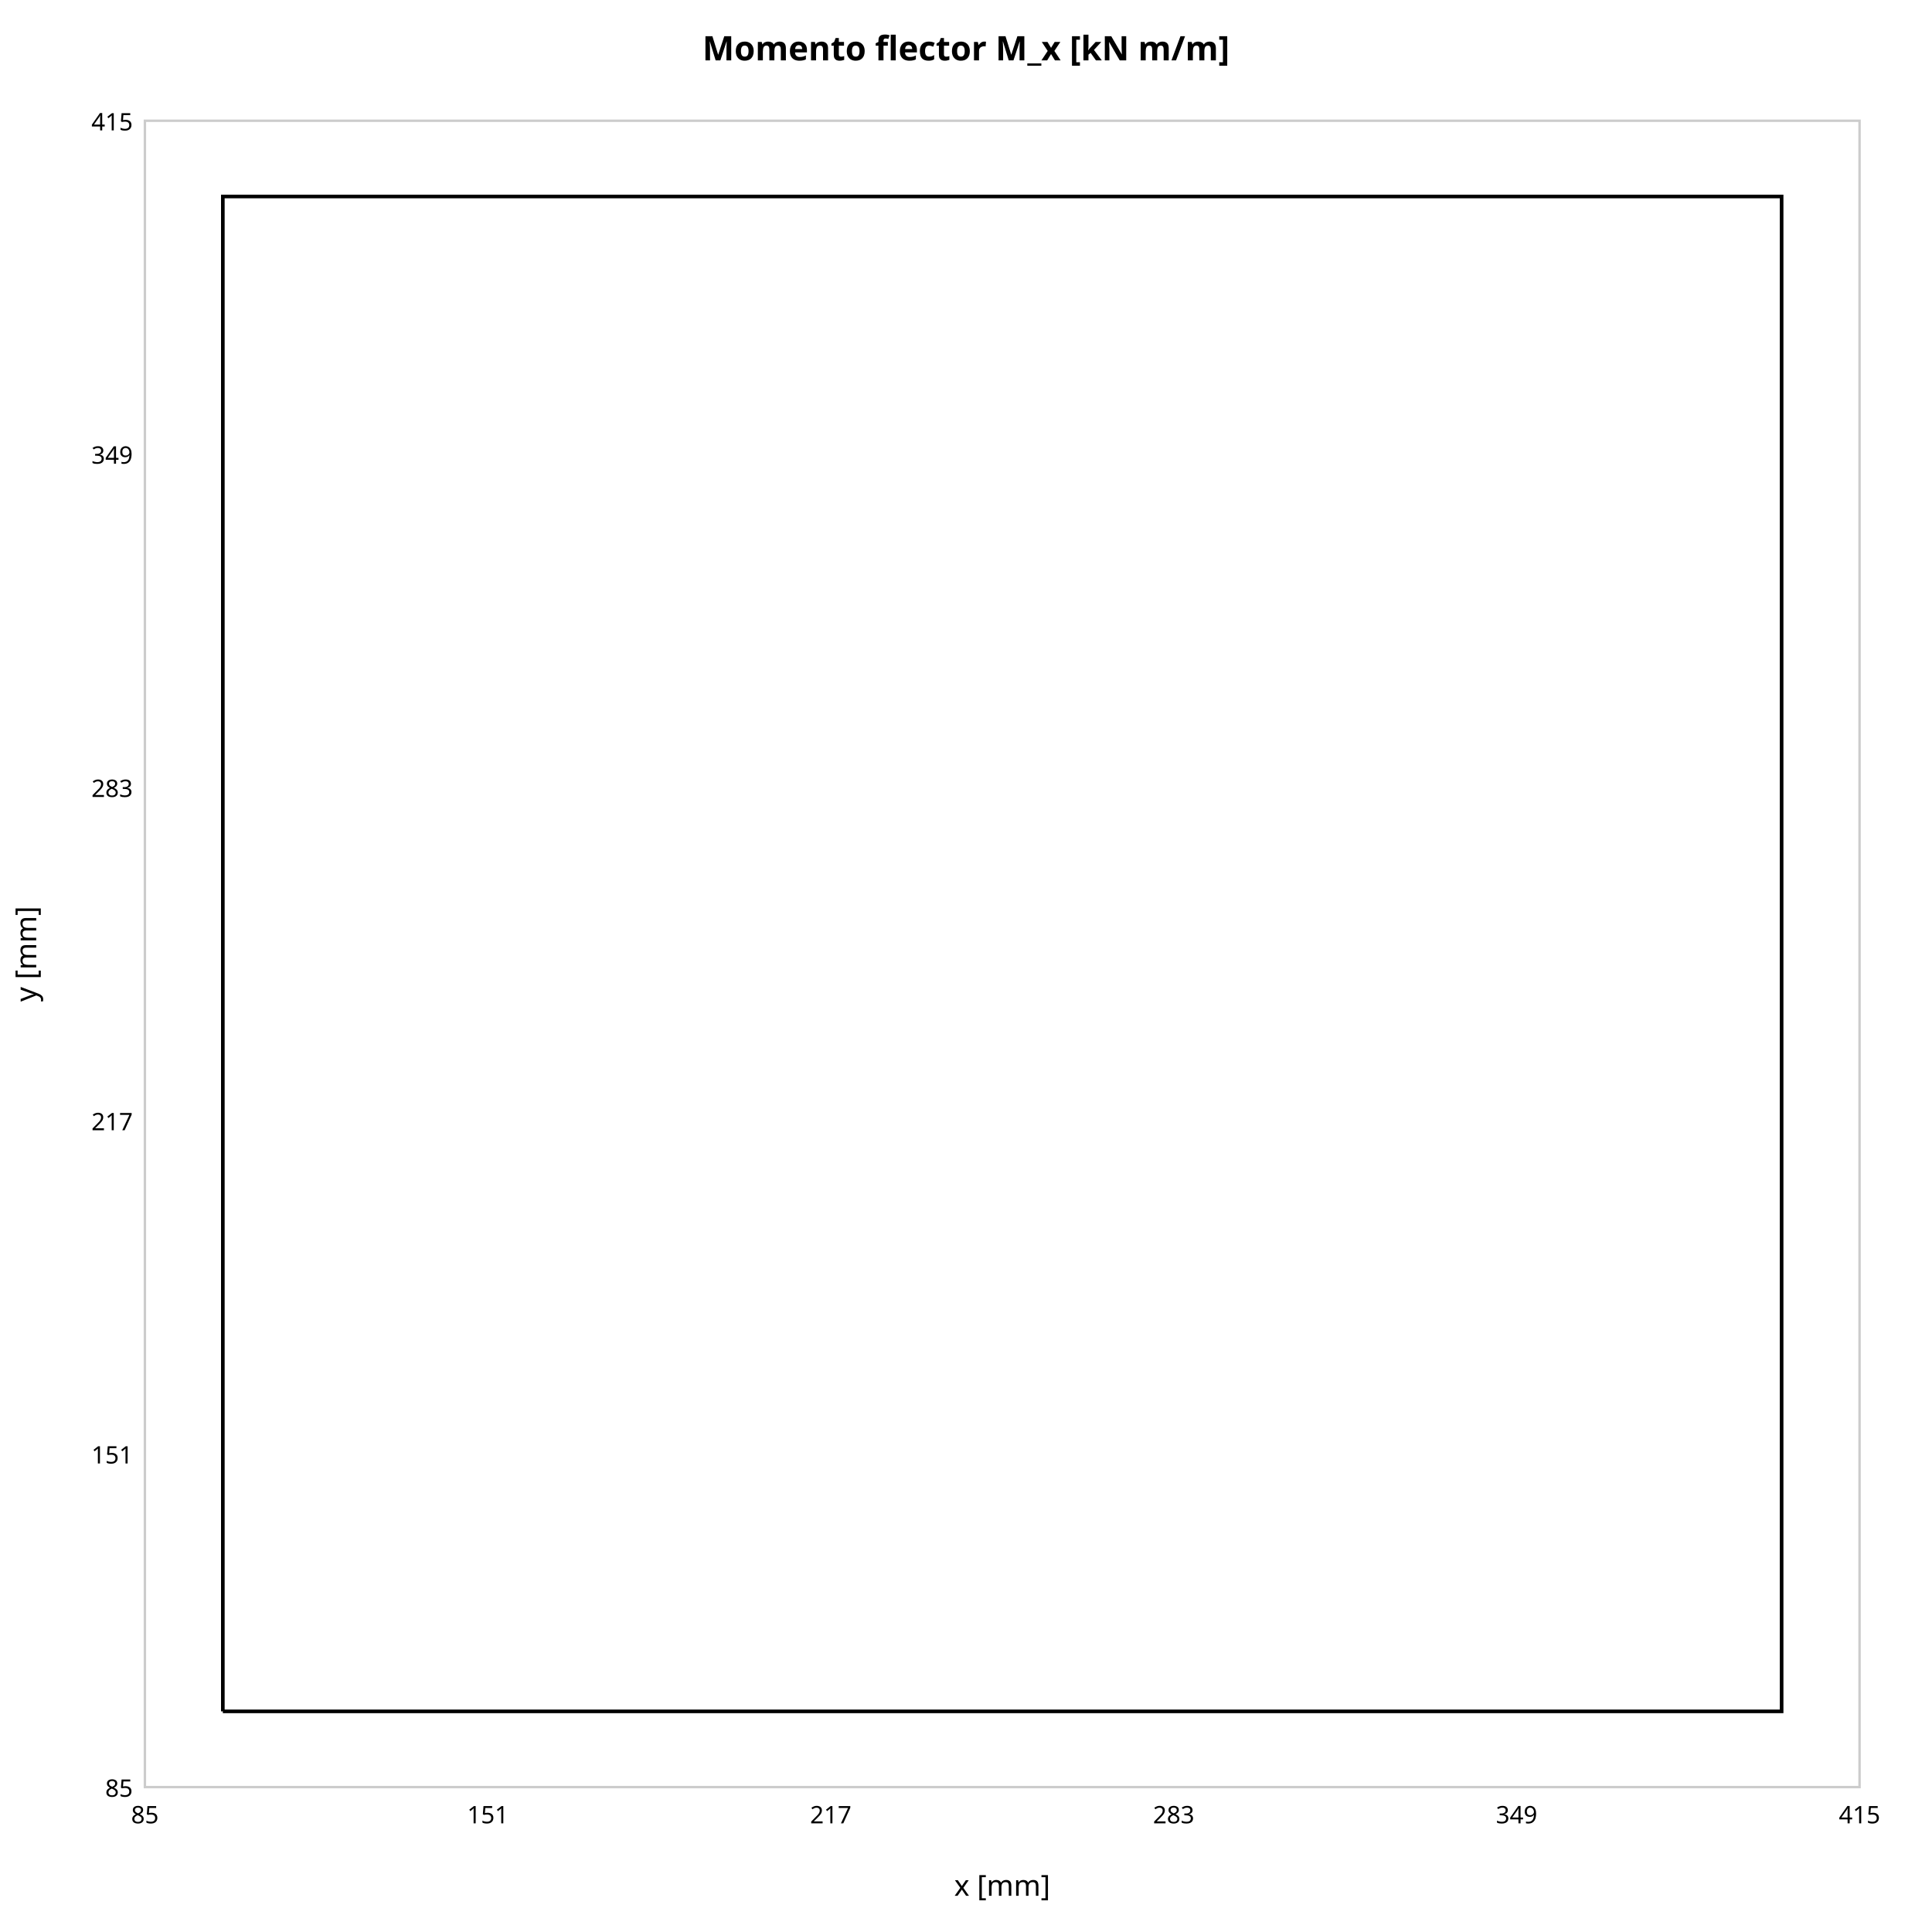
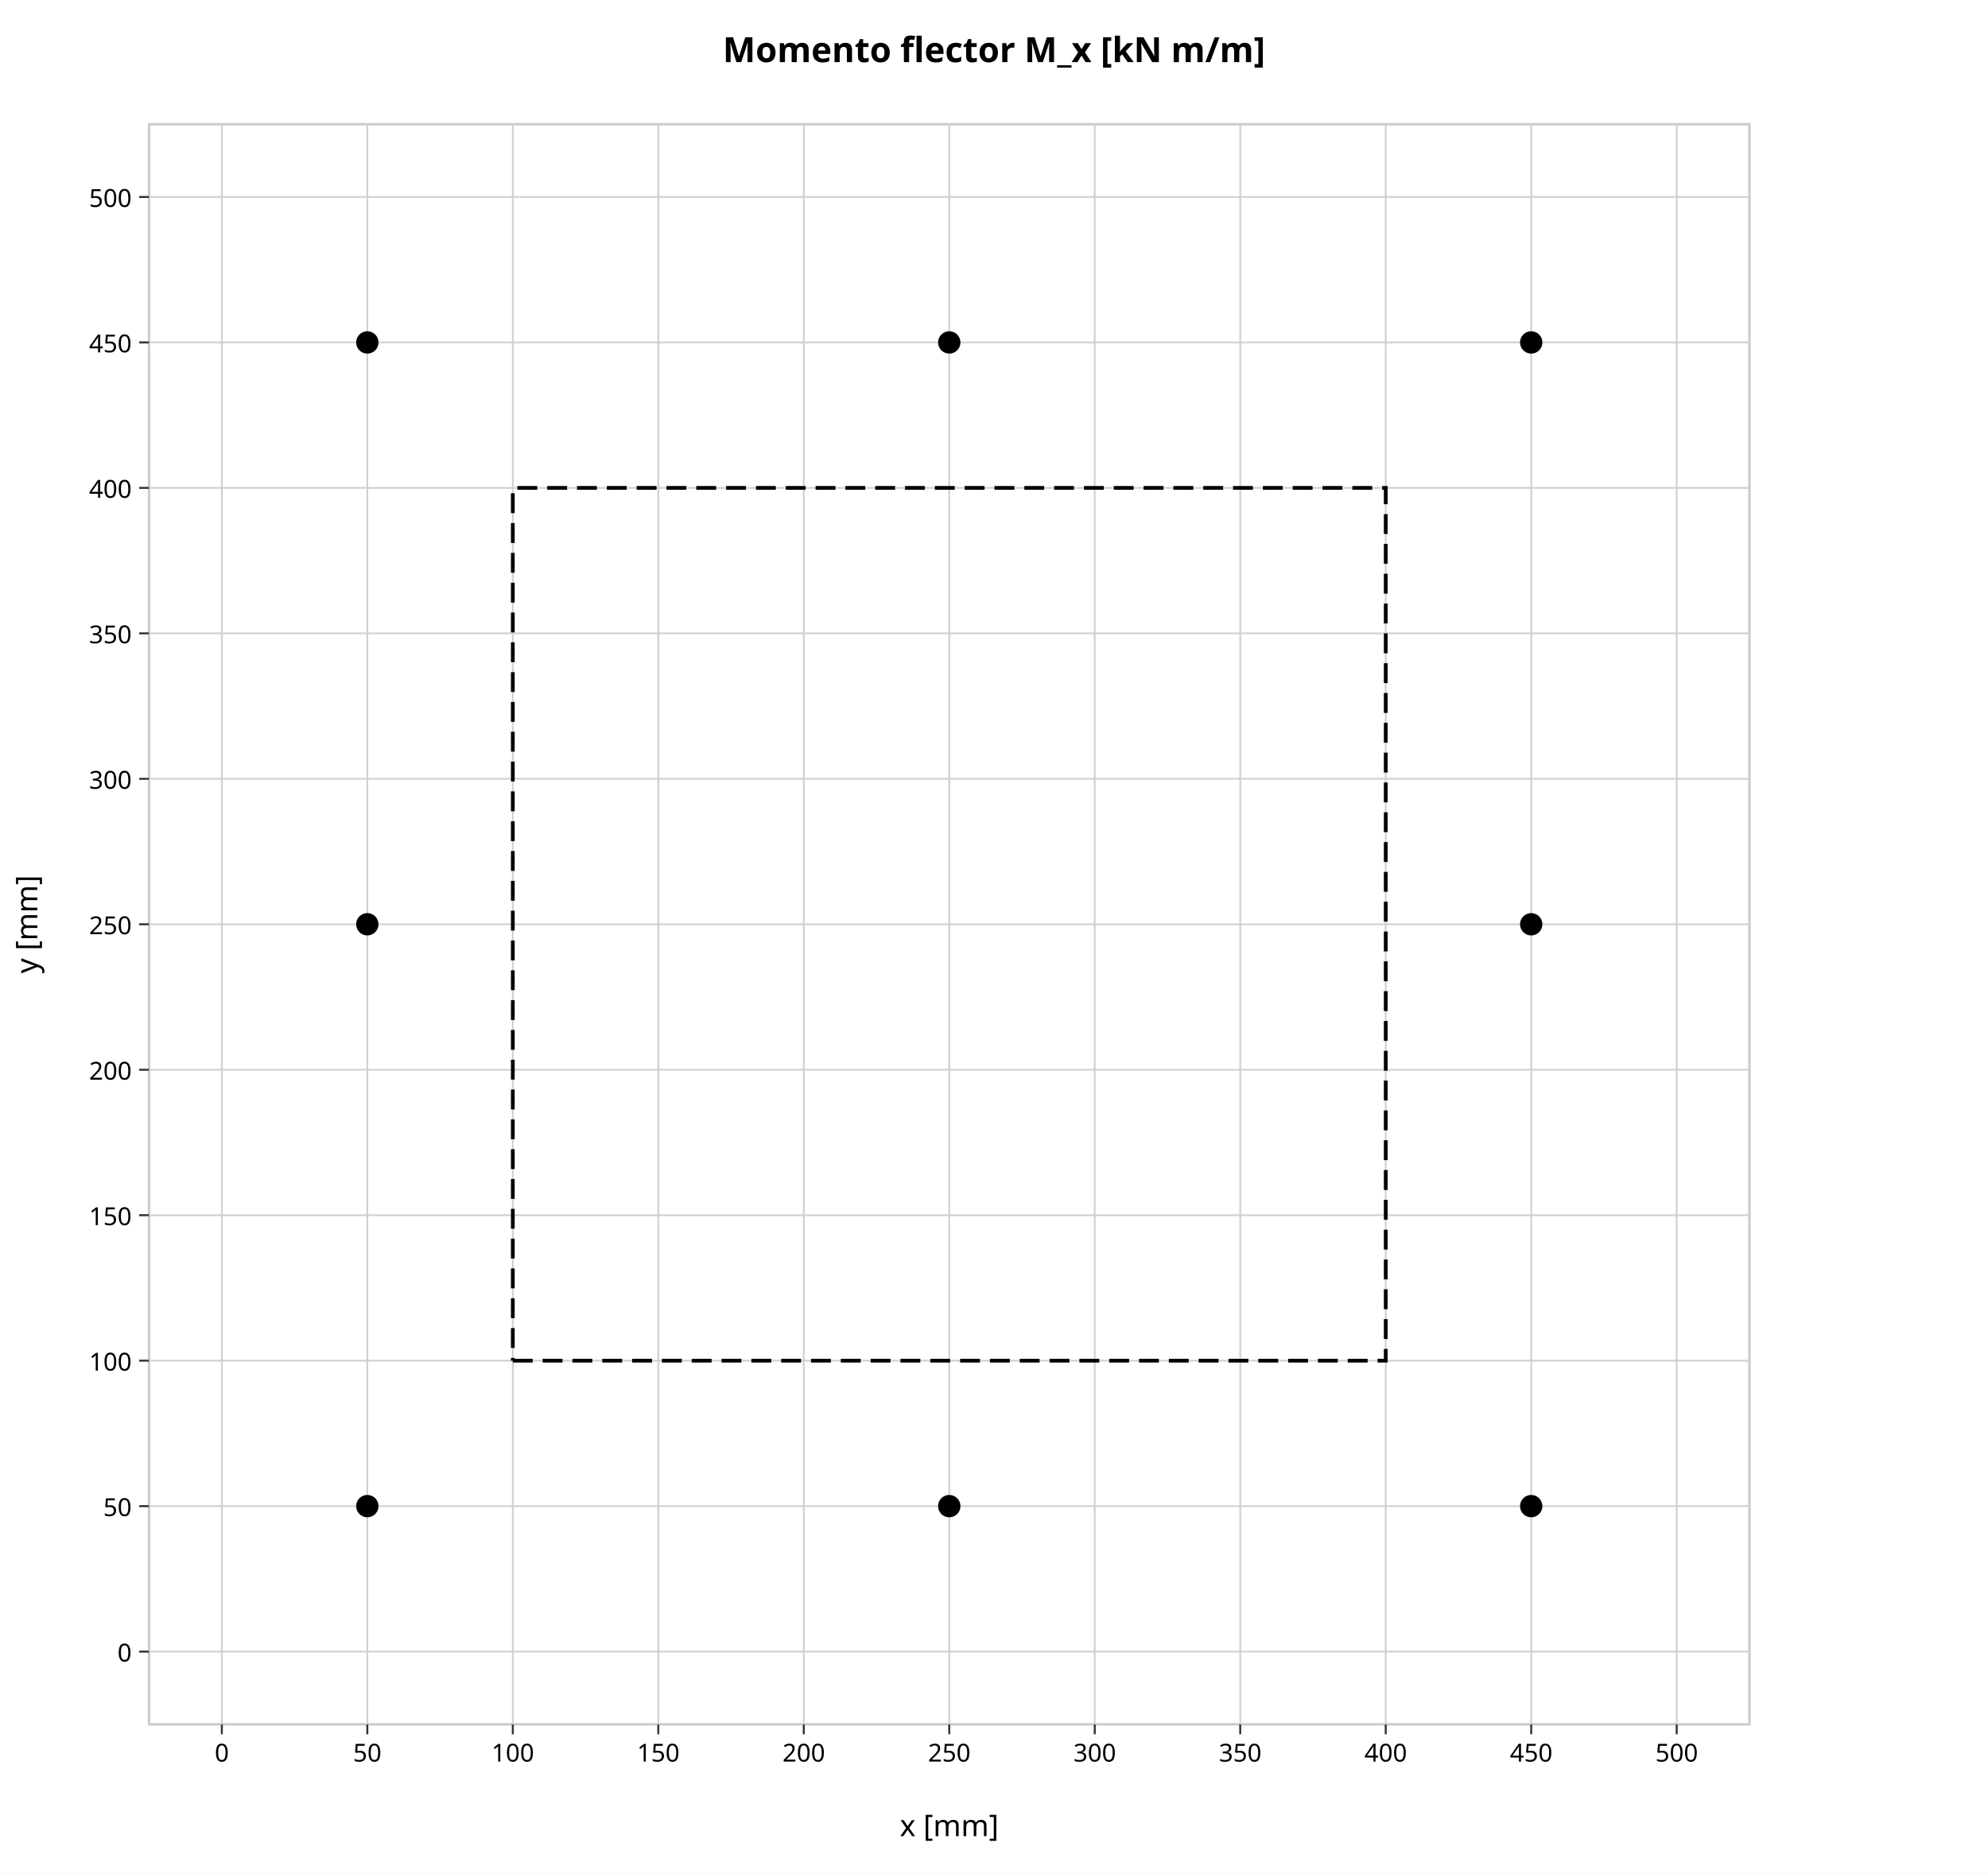
- <svg xmlns="http://www.w3.org/2000/svg" width="800" height="800" viewBox="0 0 800 800">
-   <rect x="0" y="0" width="800" height="800" fill="white" />
-   <rect x="60" y="50" width="710" height="690" fill="none" stroke="#ccc" />
+ <svg xmlns="http://www.w3.org/2000/svg" width="800" height="754" viewBox="0 0 800 754">
+   <rect x="0" y="0" width="800" height="754" fill="white" />
+   <rect x="60" y="50" width="644" height="644" fill="none" stroke="#ccc" />
  <text x="400" y="25" text-anchor="middle" font-family="sans-serif" font-size="14" font-weight="bold">Momento flector M_x  [kN m/m]</text>
-   <text x="415" y="785" text-anchor="middle" font-family="sans-serif" font-size="12">x [mm]</text>
-   <text x="15" y="395" text-anchor="middle" font-family="sans-serif" font-size="12" transform="rotate(-90 15 395)">y [mm]</text>
-   <text x="60" y="755" text-anchor="middle" font-family="sans-serif" font-size="10">85</text>
-   <text x="55" y="744" text-anchor="end" font-family="sans-serif" font-size="10">85</text>
-   <text x="202" y="755" text-anchor="middle" font-family="sans-serif" font-size="10">151</text>
-   <text x="55" y="606" text-anchor="end" font-family="sans-serif" font-size="10">151</text>
-   <text x="344" y="755" text-anchor="middle" font-family="sans-serif" font-size="10">217</text>
-   <text x="55" y="468" text-anchor="end" font-family="sans-serif" font-size="10">217</text>
-   <text x="486" y="755" text-anchor="middle" font-family="sans-serif" font-size="10">283</text>
-   <text x="55" y="330" text-anchor="end" font-family="sans-serif" font-size="10">283</text>
-   <text x="628" y="755" text-anchor="middle" font-family="sans-serif" font-size="10">349</text>
-   <text x="55" y="192" text-anchor="end" font-family="sans-serif" font-size="10">349</text>
-   <text x="770" y="755" text-anchor="middle" font-family="sans-serif" font-size="10">415</text>
-   <text x="55" y="54" text-anchor="end" font-family="sans-serif" font-size="10">415</text>
+   <text x="382" y="739" text-anchor="middle" font-family="sans-serif" font-size="12">x [mm]</text>
+   <text x="15" y="372" text-anchor="middle" font-family="sans-serif" font-size="12" transform="rotate(-90 15 372)">y [mm]</text>
+   <text x="89.273" y="709" text-anchor="middle" font-family="sans-serif" font-size="10">0</text>
+   <line x1="89.273" y1="694" x2="89.273" y2="698" stroke="#333" stroke-width="0.8" />
+   <line x1="89.273" y1="50" x2="89.273" y2="694" stroke="#d0d0d0" stroke-width="0.7" />
+   <text x="147.818" y="709" text-anchor="middle" font-family="sans-serif" font-size="10">50</text>
+   <line x1="147.818" y1="694" x2="147.818" y2="698" stroke="#333" stroke-width="0.8" />
+   <line x1="147.818" y1="50" x2="147.818" y2="694" stroke="#d0d0d0" stroke-width="0.7" />
+   <text x="206.364" y="709" text-anchor="middle" font-family="sans-serif" font-size="10">100</text>
+   <line x1="206.364" y1="694" x2="206.364" y2="698" stroke="#333" stroke-width="0.8" />
+   <line x1="206.364" y1="50" x2="206.364" y2="694" stroke="#d0d0d0" stroke-width="0.7" />
+   <text x="264.909" y="709" text-anchor="middle" font-family="sans-serif" font-size="10">150</text>
+   <line x1="264.909" y1="694" x2="264.909" y2="698" stroke="#333" stroke-width="0.8" />
+   <line x1="264.909" y1="50" x2="264.909" y2="694" stroke="#d0d0d0" stroke-width="0.7" />
+   <text x="323.455" y="709" text-anchor="middle" font-family="sans-serif" font-size="10">200</text>
+   <line x1="323.455" y1="694" x2="323.455" y2="698" stroke="#333" stroke-width="0.8" />
+   <line x1="323.455" y1="50" x2="323.455" y2="694" stroke="#d0d0d0" stroke-width="0.7" />
+   <text x="382" y="709" text-anchor="middle" font-family="sans-serif" font-size="10">250</text>
+   <line x1="382" y1="694" x2="382" y2="698" stroke="#333" stroke-width="0.8" />
+   <line x1="382" y1="50" x2="382" y2="694" stroke="#d0d0d0" stroke-width="0.7" />
+   <text x="440.545" y="709" text-anchor="middle" font-family="sans-serif" font-size="10">300</text>
+   <line x1="440.545" y1="694" x2="440.545" y2="698" stroke="#333" stroke-width="0.8" />
+   <line x1="440.545" y1="50" x2="440.545" y2="694" stroke="#d0d0d0" stroke-width="0.7" />
+   <text x="499.091" y="709" text-anchor="middle" font-family="sans-serif" font-size="10">350</text>
+   <line x1="499.091" y1="694" x2="499.091" y2="698" stroke="#333" stroke-width="0.8" />
+   <line x1="499.091" y1="50" x2="499.091" y2="694" stroke="#d0d0d0" stroke-width="0.7" />
+   <text x="557.636" y="709" text-anchor="middle" font-family="sans-serif" font-size="10">400</text>
+   <line x1="557.636" y1="694" x2="557.636" y2="698" stroke="#333" stroke-width="0.8" />
+   <line x1="557.636" y1="50" x2="557.636" y2="694" stroke="#d0d0d0" stroke-width="0.7" />
+   <text x="616.182" y="709" text-anchor="middle" font-family="sans-serif" font-size="10">450</text>
+   <line x1="616.182" y1="694" x2="616.182" y2="698" stroke="#333" stroke-width="0.8" />
+   <line x1="616.182" y1="50" x2="616.182" y2="694" stroke="#d0d0d0" stroke-width="0.7" />
+   <text x="674.727" y="709" text-anchor="middle" font-family="sans-serif" font-size="10">500</text>
+   <line x1="674.727" y1="694" x2="674.727" y2="698" stroke="#333" stroke-width="0.8" />
+   <line x1="674.727" y1="50" x2="674.727" y2="694" stroke="#d0d0d0" stroke-width="0.7" />
+   <text x="53" y="668.727" text-anchor="end" font-family="sans-serif" font-size="10">0</text>
+   <line x1="56" y1="664.727" x2="60" y2="664.727" stroke="#333" stroke-width="0.8" />
+   <line x1="60" y1="664.727" x2="704" y2="664.727" stroke="#d0d0d0" stroke-width="0.7" />
+   <text x="53" y="610.182" text-anchor="end" font-family="sans-serif" font-size="10">50</text>
+   <line x1="56" y1="606.182" x2="60" y2="606.182" stroke="#333" stroke-width="0.8" />
+   <line x1="60" y1="606.182" x2="704" y2="606.182" stroke="#d0d0d0" stroke-width="0.7" />
+   <text x="53" y="551.636" text-anchor="end" font-family="sans-serif" font-size="10">100</text>
+   <line x1="56" y1="547.636" x2="60" y2="547.636" stroke="#333" stroke-width="0.8" />
+   <line x1="60" y1="547.636" x2="704" y2="547.636" stroke="#d0d0d0" stroke-width="0.7" />
+   <text x="53" y="493.091" text-anchor="end" font-family="sans-serif" font-size="10">150</text>
+   <line x1="56" y1="489.091" x2="60" y2="489.091" stroke="#333" stroke-width="0.8" />
+   <line x1="60" y1="489.091" x2="704" y2="489.091" stroke="#d0d0d0" stroke-width="0.7" />
+   <text x="53" y="434.545" text-anchor="end" font-family="sans-serif" font-size="10">200</text>
+   <line x1="56" y1="430.545" x2="60" y2="430.545" stroke="#333" stroke-width="0.8" />
+   <line x1="60" y1="430.545" x2="704" y2="430.545" stroke="#d0d0d0" stroke-width="0.7" />
+   <text x="53" y="376" text-anchor="end" font-family="sans-serif" font-size="10">250</text>
+   <line x1="56" y1="372" x2="60" y2="372" stroke="#333" stroke-width="0.8" />
+   <line x1="60" y1="372" x2="704" y2="372" stroke="#d0d0d0" stroke-width="0.7" />
+   <text x="53" y="317.455" text-anchor="end" font-family="sans-serif" font-size="10">300</text>
+   <line x1="56" y1="313.455" x2="60" y2="313.455" stroke="#333" stroke-width="0.8" />
+   <line x1="60" y1="313.455" x2="704" y2="313.455" stroke="#d0d0d0" stroke-width="0.7" />
+   <text x="53" y="258.909" text-anchor="end" font-family="sans-serif" font-size="10">350</text>
+   <line x1="56" y1="254.909" x2="60" y2="254.909" stroke="#333" stroke-width="0.8" />
+   <line x1="60" y1="254.909" x2="704" y2="254.909" stroke="#d0d0d0" stroke-width="0.7" />
+   <text x="53" y="200.364" text-anchor="end" font-family="sans-serif" font-size="10">400</text>
+   <line x1="56" y1="196.364" x2="60" y2="196.364" stroke="#333" stroke-width="0.8" />
+   <line x1="60" y1="196.364" x2="704" y2="196.364" stroke="#d0d0d0" stroke-width="0.7" />
+   <text x="53" y="141.818" text-anchor="end" font-family="sans-serif" font-size="10">450</text>
+   <line x1="56" y1="137.818" x2="60" y2="137.818" stroke="#333" stroke-width="0.8" />
+   <line x1="60" y1="137.818" x2="704" y2="137.818" stroke="#d0d0d0" stroke-width="0.7" />
+   <text x="53" y="83.273" text-anchor="end" font-family="sans-serif" font-size="10">500</text>
+   <line x1="56" y1="79.273" x2="60" y2="79.273" stroke="#333" stroke-width="0.8" />
+   <line x1="60" y1="79.273" x2="704" y2="79.273" stroke="#d0d0d0" stroke-width="0.7" />
  <defs>
    <clipPath id="plot">
-       <rect x="60" y="50" width="710" height="690" />
+       <rect x="60" y="50" width="644" height="644" />
    </clipPath>
  </defs>
  <g clip-path="url(#plot)">
-     <polyline points="92.27,708.64 737.73,708.64 737.73,81.36 92.27,81.36 92.27,708.64" fill="none" stroke="black" stroke-width="1.5" />
+     <circle cx="147.82" cy="606.18" r="4.00" fill="#000000" stroke="#000000" stroke-width="1" />
+     <circle cx="382.00" cy="606.18" r="4.00" fill="#000000" stroke="#000000" stroke-width="1" />
+     <circle cx="616.18" cy="606.18" r="4.00" fill="#000000" stroke="#000000" stroke-width="1" />
+     <circle cx="147.82" cy="372.00" r="4.00" fill="#000000" stroke="#000000" stroke-width="1" />
+     <circle cx="616.18" cy="372.00" r="4.00" fill="#000000" stroke="#000000" stroke-width="1" />
+     <circle cx="147.82" cy="137.82" r="4.00" fill="#000000" stroke="#000000" stroke-width="1" />
+     <circle cx="382.00" cy="137.82" r="4.00" fill="#000000" stroke="#000000" stroke-width="1" />
+     <circle cx="616.18" cy="137.82" r="4.00" fill="#000000" stroke="#000000" stroke-width="1" />
+     <polyline points="206.36,547.64 557.64,547.64 557.64,196.36 206.36,196.36 206.36,547.64" fill="none" stroke="#000000" stroke-width="1.5" stroke-dasharray="8,4" />
  </g>
</svg>
